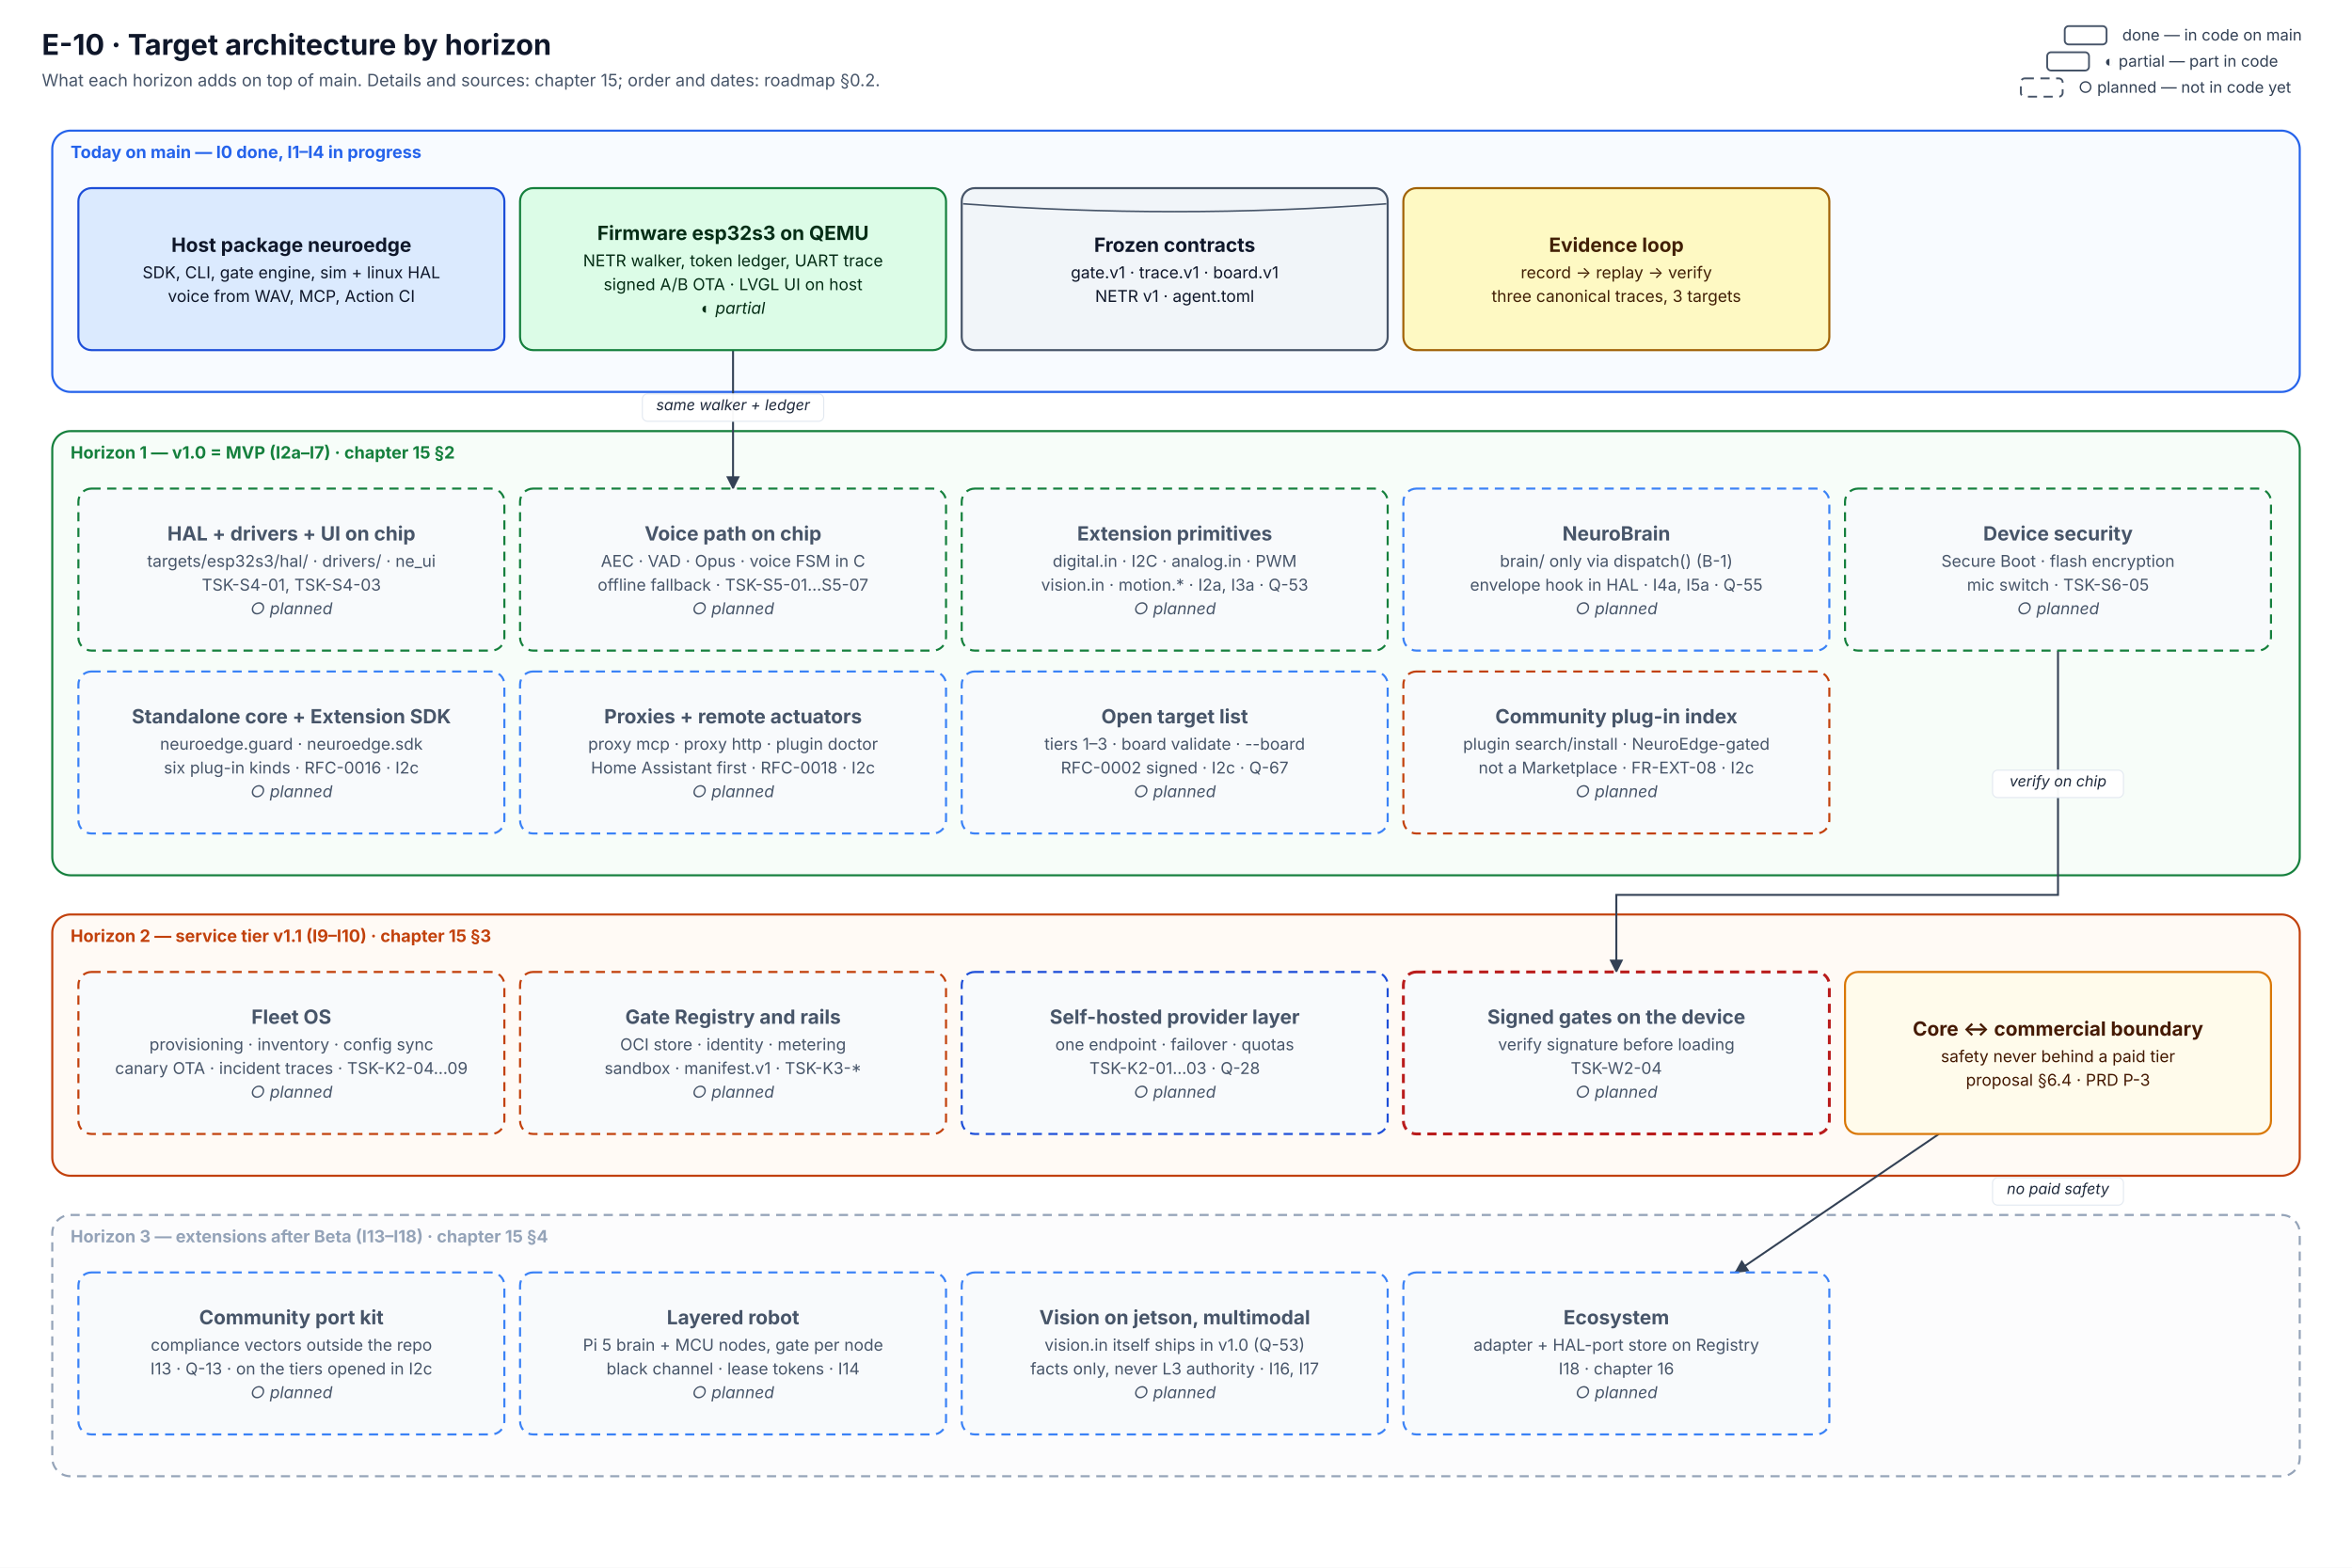
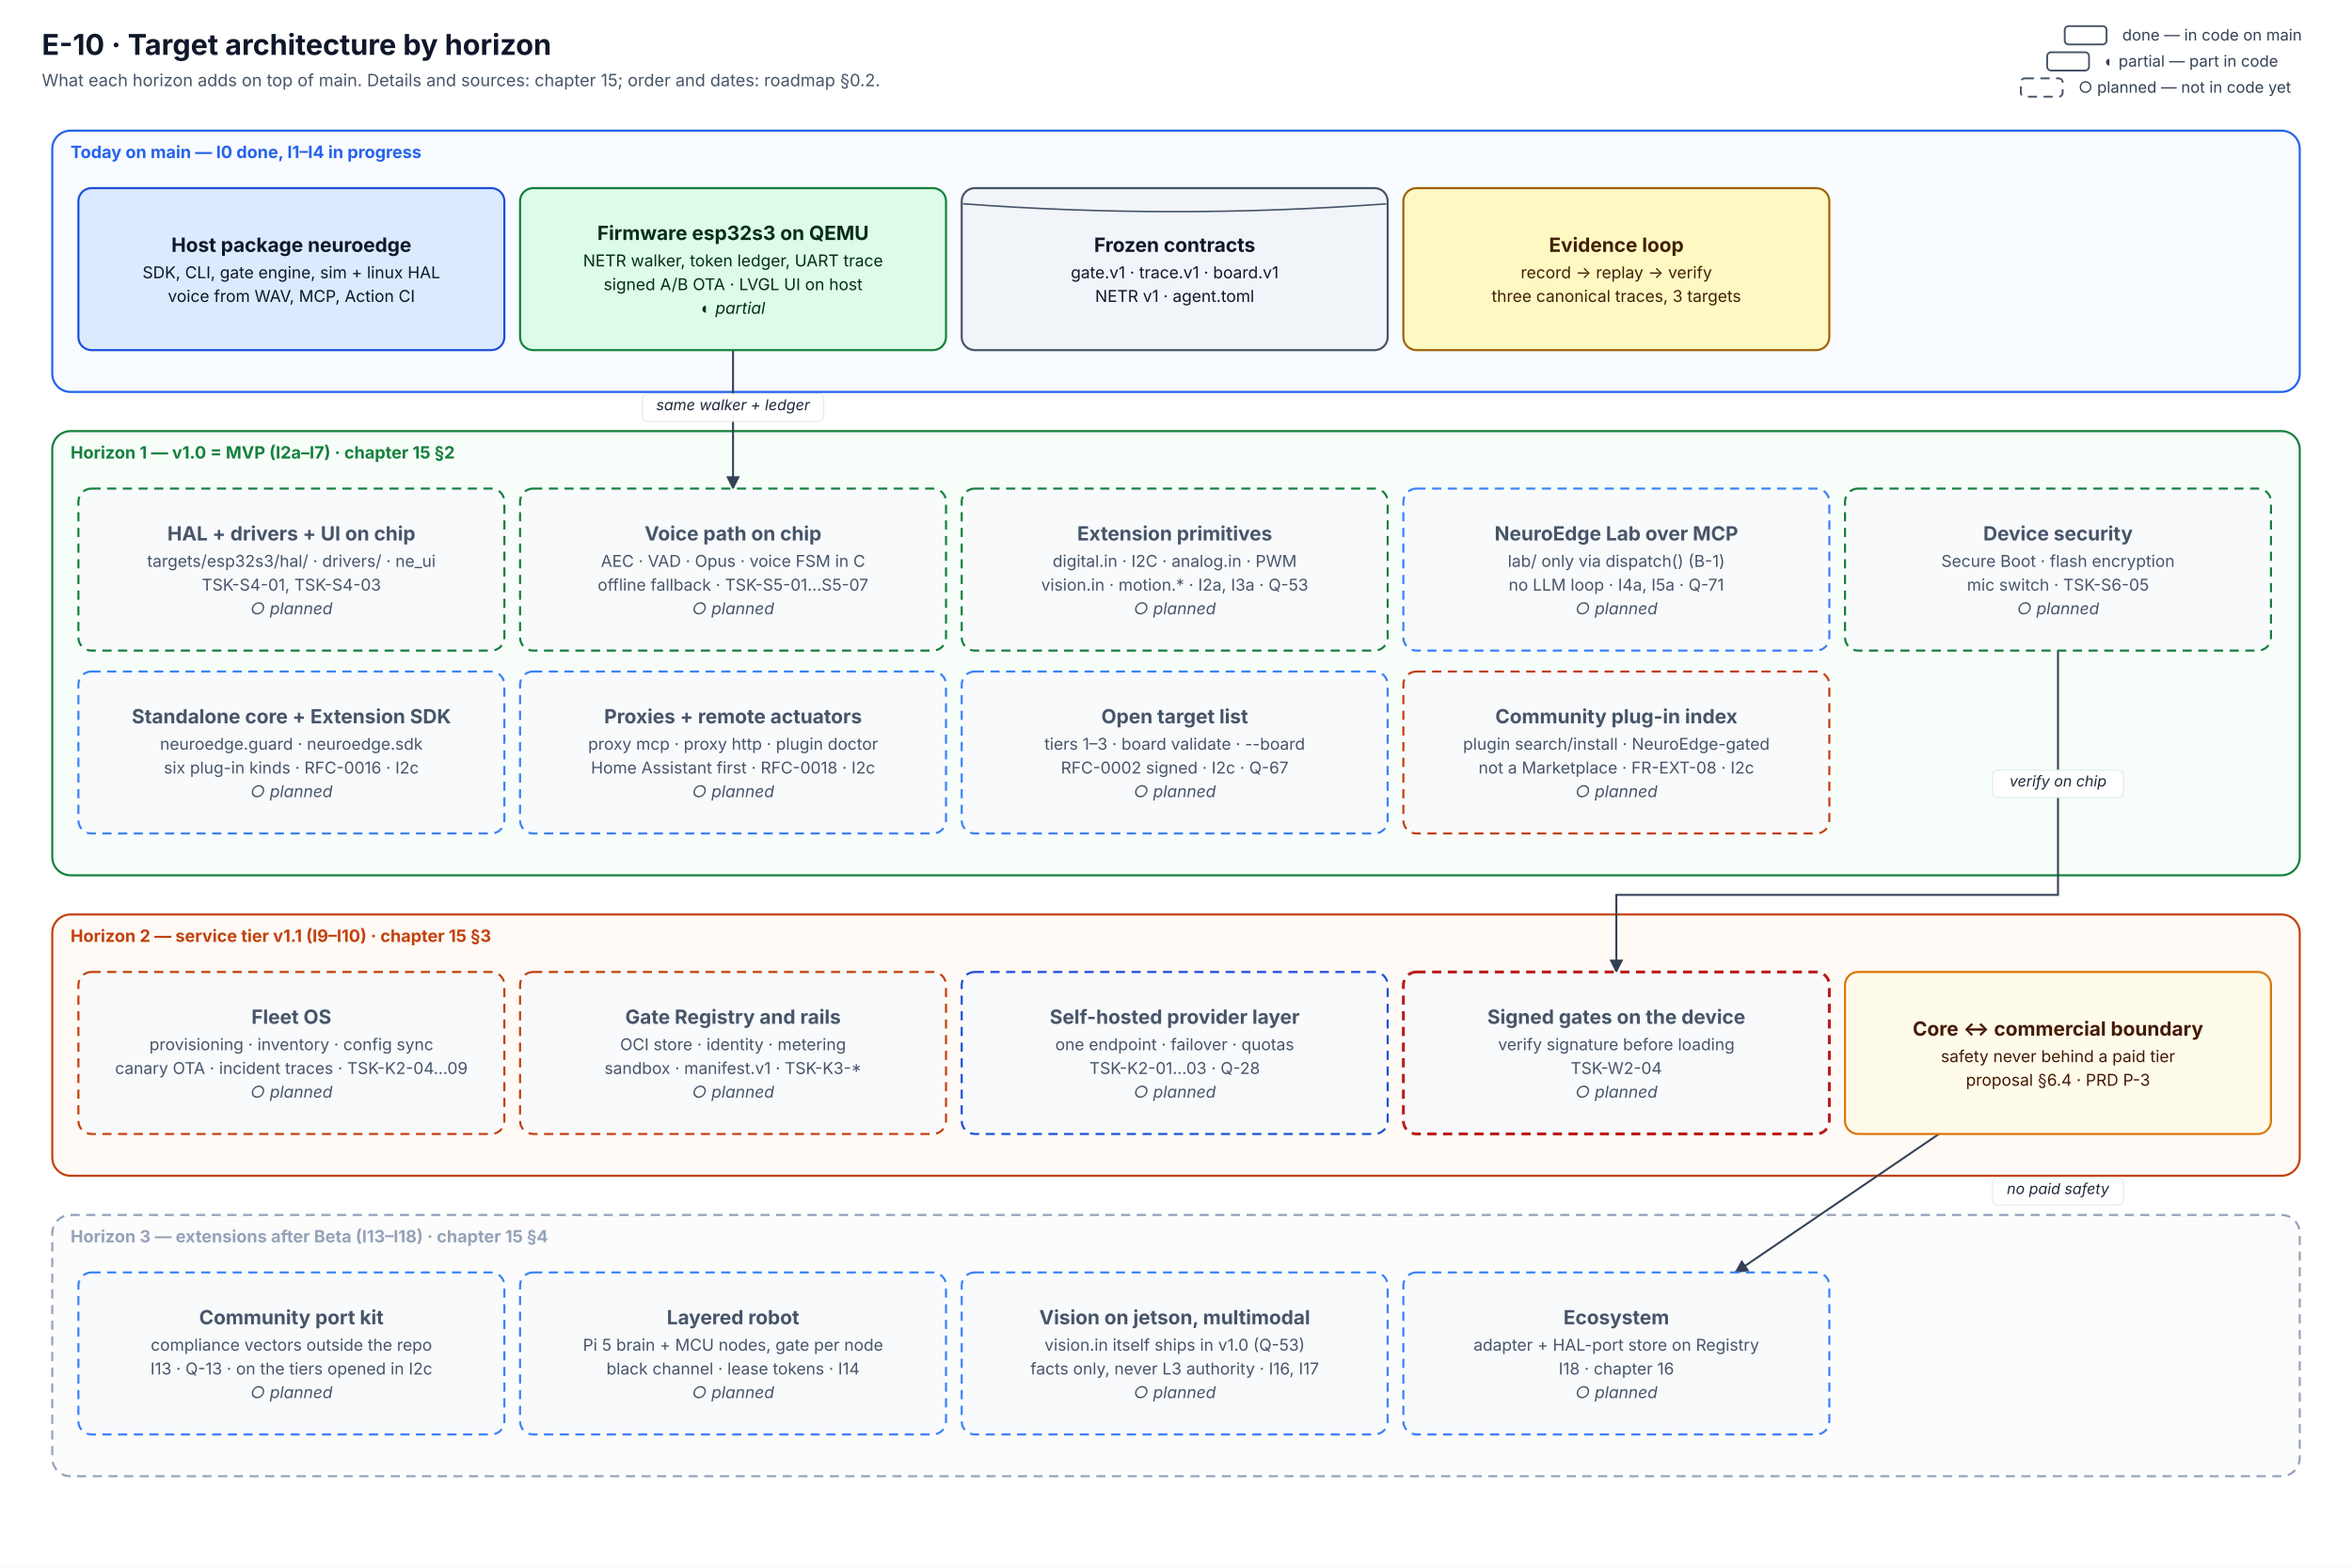
<svg xmlns="http://www.w3.org/2000/svg" viewBox="0 0 1800 1200" width="1800" height="1200" font-family="Inter, 'Segoe UI', system-ui, -apple-system, Roboto, Helvetica, Arial, sans-serif" role="img" aria-labelledby="E-10-target-horizons-title E-10-target-horizons-desc">
  <defs>
    <marker id="arr" viewBox="0 0 10 10" refX="9" refY="5" markerWidth="7" markerHeight="7" orient="auto-start-reverse">
      <path d="M0,0 L10,5 L0,10 z" fill="#334155" />
    </marker>
  </defs>
  <rect width="1800" height="1200" fill="#ffffff" />
  <text x="32.0" y="42.0" font-size="22" fill="#0f172a" text-anchor="start" font-weight="700">E-10 · Target architecture by horizon</text>
  <text x="32.0" y="66.0" font-size="13" fill="#475569" text-anchor="start">What each horizon adds on top of main. Details and sources: chapter 15; order and dates: roadmap §0.2.</text>
  <rect x="40" y="100" width="1720" height="200" rx="14" fill="#f8fbff" stroke="#2563eb" stroke-width="1.6" />
  <text x="54.0" y="121.0" font-size="13" fill="#2563eb" text-anchor="start" font-weight="700">Today on main — I0 done, I1–I4 in progress</text>
  <rect x="40" y="330" width="1720" height="340" rx="14" fill="#f7fdf9" stroke="#15803d" stroke-width="1.6" />
  <text x="54.0" y="351.0" font-size="13" fill="#15803d" text-anchor="start" font-weight="700">Horizon 1 — v1.0 = MVP (I2a–I7) · chapter 15 §2</text>
  <rect x="40" y="700" width="1720" height="200" rx="14" fill="#fffaf5" stroke="#c2410c" stroke-width="1.6" />
  <text x="54.0" y="721.0" font-size="13" fill="#c2410c" text-anchor="start" font-weight="700">Horizon 2 — service tier v1.1 (I9–I10) · chapter 15 §3</text>
  <rect x="40" y="930" width="1720" height="200" rx="14" fill="#fcfcfd" stroke="#94a3b8" stroke-width="1.6" stroke-dasharray="7 5" />
  <text x="54.0" y="951.0" font-size="13" fill="#94a3b8" text-anchor="start" font-weight="700">Horizon 3 — extensions after Beta (I13–I18) · chapter 15 §4</text>
  <path d="M561.0,268.0 L561.0,374.0" fill="none" stroke="#334155" stroke-width="1.5" marker-end="url(#arr)" />
  <path d="M1575.0,498.0 L1575.0,520.0 L1575.0,685.0 L1237.0,685.0 L1237.0,744.0" fill="none" stroke="#334155" stroke-width="1.5" marker-end="url(#arr)" />
  <path d="M1483.9,868.0 L1328.1,974.0" fill="none" stroke="#334155" stroke-width="1.5" marker-end="url(#arr)" />
  <rect x="60" y="144" width="326" height="124" rx="10" fill="#dbeafe" stroke="#1d4ed8" stroke-width="1.6" />
  <text x="223.0" y="192.8" font-size="15" fill="#0f172a" text-anchor="middle" font-weight="700">Host package neuroedge</text>
  <text x="223.0" y="213.0" font-size="12.5" fill="#0f172a" text-anchor="middle">SDK, CLI, gate engine, sim + linux HAL</text>
  <text x="223.0" y="231.1" font-size="12.5" fill="#0f172a" text-anchor="middle">voice from WAV, MCP, Action CI</text>
  <rect x="398" y="144" width="326" height="124" rx="10" fill="#dcfce7" stroke="#15803d" stroke-width="1.6" />
  <text x="561.0" y="183.7" font-size="15" fill="#052e16" text-anchor="middle" font-weight="700">Firmware esp32s3 on QEMU</text>
  <text x="561.0" y="203.9" font-size="12.5" fill="#052e16" text-anchor="middle">NETR walker, token ledger, UART trace</text>
  <text x="561.0" y="222.1" font-size="12.5" fill="#052e16" text-anchor="middle">signed A/B OTA · LVGL UI on host</text>
  <text x="561.0" y="240.2" font-size="12.5" fill="#052e16" text-anchor="middle" font-style="italic">◐ partial</text>
  <rect x="736" y="144" width="326" height="124" rx="10" fill="#f1f5f9" stroke="#475569" stroke-width="1.6" />
  <path d="M737,156 Q899.0,168 1061,156" fill="none" stroke="#475569" stroke-width="1.2" />
  <text x="899.0" y="192.8" font-size="15" fill="#0f172a" text-anchor="middle" font-weight="700">Frozen contracts</text>
  <text x="899.0" y="213.0" font-size="12.5" fill="#0f172a" text-anchor="middle">gate.v1 · trace.v1 · board.v1</text>
  <text x="899.0" y="231.1" font-size="12.5" fill="#0f172a" text-anchor="middle">NETR v1 · agent.toml</text>
  <rect x="1074" y="144" width="326" height="124" rx="10" fill="#fef9c3" stroke="#a16207" stroke-width="1.6" />
  <text x="1237.0" y="192.8" font-size="15" fill="#422006" text-anchor="middle" font-weight="700">Evidence loop</text>
  <text x="1237.0" y="213.0" font-size="12.5" fill="#422006" text-anchor="middle">record → replay → verify</text>
  <text x="1237.0" y="231.1" font-size="12.5" fill="#422006" text-anchor="middle">three canonical traces, 3 targets</text>
  <rect x="60" y="374" width="326" height="124" rx="10" fill="#f8fafc" stroke="#15803d" stroke-width="1.6" stroke-dasharray="7 5" />
  <text x="223.0" y="413.7" font-size="15" fill="#475569" text-anchor="middle" font-weight="700">HAL + drivers + UI on chip</text>
  <text x="223.0" y="433.9" font-size="12.5" fill="#475569" text-anchor="middle">targets/esp32s3/hal/ · drivers/ · ne_ui</text>
  <text x="223.0" y="452.1" font-size="12.5" fill="#475569" text-anchor="middle">TSK-S4-01, TSK-S4-03</text>
  <text x="223.0" y="470.2" font-size="12.5" fill="#475569" text-anchor="middle" font-style="italic">○ planned</text>
  <rect x="398" y="374" width="326" height="124" rx="10" fill="#f8fafc" stroke="#15803d" stroke-width="1.6" stroke-dasharray="7 5" />
  <text x="561.0" y="413.7" font-size="15" fill="#475569" text-anchor="middle" font-weight="700">Voice path on chip</text>
  <text x="561.0" y="433.9" font-size="12.5" fill="#475569" text-anchor="middle">AEC · VAD · Opus · voice FSM in C</text>
  <text x="561.0" y="452.1" font-size="12.5" fill="#475569" text-anchor="middle">offline fallback · TSK-S5-01…S5-07</text>
  <text x="561.0" y="470.2" font-size="12.5" fill="#475569" text-anchor="middle" font-style="italic">○ planned</text>
  <rect x="736" y="374" width="326" height="124" rx="10" fill="#f8fafc" stroke="#15803d" stroke-width="1.6" stroke-dasharray="7 5" />
  <text x="899.0" y="413.7" font-size="15" fill="#475569" text-anchor="middle" font-weight="700">Extension primitives</text>
  <text x="899.0" y="433.9" font-size="12.5" fill="#475569" text-anchor="middle">digital.in · I2C · analog.in · PWM</text>
  <text x="899.0" y="452.1" font-size="12.5" fill="#475569" text-anchor="middle">vision.in · motion.* · I2a, I3a · Q-53</text>
  <text x="899.0" y="470.2" font-size="12.5" fill="#475569" text-anchor="middle" font-style="italic">○ planned</text>
  <rect x="1074" y="374" width="326" height="124" rx="10" fill="#f8fafc" stroke="#3b82f6" stroke-width="1.6" stroke-dasharray="7 5" />
-   <text x="1237.0" y="413.7" font-size="15" fill="#475569" text-anchor="middle" font-weight="700">NeuroBrain</text>
-   <text x="1237.0" y="433.9" font-size="12.5" fill="#475569" text-anchor="middle">brain/ only via dispatch() (B-1)</text>
-   <text x="1237.0" y="452.1" font-size="12.5" fill="#475569" text-anchor="middle">envelope hook in HAL · I4a, I5a · Q-55</text>
+   <text x="1237.0" y="413.7" font-size="15" fill="#475569" text-anchor="middle" font-weight="700">NeuroEdge Lab over MCP</text>
+   <text x="1237.0" y="433.9" font-size="12.5" fill="#475569" text-anchor="middle">lab/ only via dispatch() (B-1)</text>
+   <text x="1237.0" y="452.1" font-size="12.5" fill="#475569" text-anchor="middle">no LLM loop · I4a, I5a · Q-71</text>
  <text x="1237.0" y="470.2" font-size="12.5" fill="#475569" text-anchor="middle" font-style="italic">○ planned</text>
  <rect x="1412" y="374" width="326" height="124" rx="10" fill="#f8fafc" stroke="#15803d" stroke-width="1.6" stroke-dasharray="7 5" />
  <text x="1575.0" y="413.7" font-size="15" fill="#475569" text-anchor="middle" font-weight="700">Device security</text>
  <text x="1575.0" y="433.9" font-size="12.5" fill="#475569" text-anchor="middle">Secure Boot · flash encryption</text>
  <text x="1575.0" y="452.1" font-size="12.5" fill="#475569" text-anchor="middle">mic switch · TSK-S6-05</text>
  <text x="1575.0" y="470.2" font-size="12.5" fill="#475569" text-anchor="middle" font-style="italic">○ planned</text>
  <rect x="60" y="514" width="326" height="124" rx="10" fill="#f8fafc" stroke="#3b82f6" stroke-width="1.6" stroke-dasharray="7 5" />
  <text x="223.0" y="553.7" font-size="15" fill="#475569" text-anchor="middle" font-weight="700">Standalone core + Extension SDK</text>
  <text x="223.0" y="573.9" font-size="12.5" fill="#475569" text-anchor="middle">neuroedge.guard · neuroedge.sdk</text>
  <text x="223.0" y="592.1" font-size="12.5" fill="#475569" text-anchor="middle">six plug-in kinds · RFC-0016 · I2c</text>
  <text x="223.0" y="610.2" font-size="12.5" fill="#475569" text-anchor="middle" font-style="italic">○ planned</text>
  <rect x="398" y="514" width="326" height="124" rx="10" fill="#f8fafc" stroke="#3b82f6" stroke-width="1.6" stroke-dasharray="7 5" />
  <text x="561.0" y="553.7" font-size="15" fill="#475569" text-anchor="middle" font-weight="700">Proxies + remote actuators</text>
  <text x="561.0" y="573.9" font-size="12.5" fill="#475569" text-anchor="middle">proxy mcp · proxy http · plugin doctor</text>
  <text x="561.0" y="592.1" font-size="12.5" fill="#475569" text-anchor="middle">Home Assistant first · RFC-0018 · I2c</text>
  <text x="561.0" y="610.2" font-size="12.5" fill="#475569" text-anchor="middle" font-style="italic">○ planned</text>
  <rect x="736" y="514" width="326" height="124" rx="10" fill="#f8fafc" stroke="#3b82f6" stroke-width="1.6" stroke-dasharray="7 5" />
  <text x="899.0" y="553.7" font-size="15" fill="#475569" text-anchor="middle" font-weight="700">Open target list</text>
  <text x="899.0" y="573.9" font-size="12.5" fill="#475569" text-anchor="middle">tiers 1–3 · board validate · --board</text>
  <text x="899.0" y="592.1" font-size="12.5" fill="#475569" text-anchor="middle">RFC-0002 signed · I2c · Q-67</text>
  <text x="899.0" y="610.2" font-size="12.5" fill="#475569" text-anchor="middle" font-style="italic">○ planned</text>
  <rect x="1074" y="514" width="326" height="124" rx="10" fill="#f8fafc" stroke="#c2410c" stroke-width="1.6" stroke-dasharray="7 5" />
  <text x="1237.0" y="553.7" font-size="15" fill="#475569" text-anchor="middle" font-weight="700">Community plug-in index</text>
  <text x="1237.0" y="573.9" font-size="12.5" fill="#475569" text-anchor="middle">plugin search/install · NeuroEdge-gated</text>
  <text x="1237.0" y="592.1" font-size="12.5" fill="#475569" text-anchor="middle">not a Marketplace · FR-EXT-08 · I2c</text>
  <text x="1237.0" y="610.2" font-size="12.5" fill="#475569" text-anchor="middle" font-style="italic">○ planned</text>
  <rect x="60" y="744" width="326" height="124" rx="10" fill="#f8fafc" stroke="#c2410c" stroke-width="1.6" stroke-dasharray="7 5" />
  <text x="223.0" y="783.7" font-size="15" fill="#475569" text-anchor="middle" font-weight="700">Fleet OS</text>
  <text x="223.0" y="803.9" font-size="12.5" fill="#475569" text-anchor="middle">provisioning · inventory · config sync</text>
  <text x="223.0" y="822.1" font-size="12.5" fill="#475569" text-anchor="middle">canary OTA · incident traces · TSK-K2-04…09</text>
  <text x="223.0" y="840.2" font-size="12.5" fill="#475569" text-anchor="middle" font-style="italic">○ planned</text>
  <rect x="398" y="744" width="326" height="124" rx="10" fill="#f8fafc" stroke="#c2410c" stroke-width="1.6" stroke-dasharray="7 5" />
  <text x="561.0" y="783.7" font-size="15" fill="#475569" text-anchor="middle" font-weight="700">Gate Registry and rails</text>
  <text x="561.0" y="803.9" font-size="12.5" fill="#475569" text-anchor="middle">OCI store · identity · metering</text>
  <text x="561.0" y="822.1" font-size="12.5" fill="#475569" text-anchor="middle">sandbox · manifest.v1 · TSK-K3-*</text>
  <text x="561.0" y="840.2" font-size="12.5" fill="#475569" text-anchor="middle" font-style="italic">○ planned</text>
  <rect x="736" y="744" width="326" height="124" rx="10" fill="#f8fafc" stroke="#1d4ed8" stroke-width="1.6" stroke-dasharray="7 5" />
  <text x="899.0" y="783.7" font-size="15" fill="#475569" text-anchor="middle" font-weight="700">Self-hosted provider layer</text>
  <text x="899.0" y="803.9" font-size="12.5" fill="#475569" text-anchor="middle">one endpoint · failover · quotas</text>
  <text x="899.0" y="822.1" font-size="12.5" fill="#475569" text-anchor="middle">TSK-K2-01…03 · Q-28</text>
  <text x="899.0" y="840.2" font-size="12.5" fill="#475569" text-anchor="middle" font-style="italic">○ planned</text>
  <rect x="1074" y="744" width="326" height="124" rx="10" fill="#f8fafc" stroke="#b91c1c" stroke-width="2.2" stroke-dasharray="7 5" />
  <text x="1237.0" y="783.7" font-size="15" fill="#475569" text-anchor="middle" font-weight="700">Signed gates on the device</text>
  <text x="1237.0" y="803.9" font-size="12.5" fill="#475569" text-anchor="middle">verify signature before loading</text>
  <text x="1237.0" y="822.1" font-size="12.5" fill="#475569" text-anchor="middle">TSK-W2-04</text>
  <text x="1237.0" y="840.2" font-size="12.5" fill="#475569" text-anchor="middle" font-style="italic">○ planned</text>
  <rect x="1412" y="744" width="326" height="124" rx="10" fill="#fffbeb" stroke="#d97706" stroke-width="1.6" />
  <text x="1575.0" y="792.8" font-size="15" fill="#451a03" text-anchor="middle" font-weight="700">Core ↔ commercial boundary</text>
  <text x="1575.0" y="813.0" font-size="12.5" fill="#451a03" text-anchor="middle">safety never behind a paid tier</text>
  <text x="1575.0" y="831.1" font-size="12.5" fill="#451a03" text-anchor="middle">proposal §6.4 · PRD P-3</text>
  <rect x="60" y="974" width="326" height="124" rx="10" fill="#f8fafc" stroke="#3b82f6" stroke-width="1.6" stroke-dasharray="7 5" />
  <text x="223.0" y="1013.7" font-size="15" fill="#475569" text-anchor="middle" font-weight="700">Community port kit</text>
  <text x="223.0" y="1033.9" font-size="12.5" fill="#475569" text-anchor="middle">compliance vectors outside the repo</text>
  <text x="223.0" y="1052.1" font-size="12.5" fill="#475569" text-anchor="middle">I13 · Q-13 · on the tiers opened in I2c</text>
  <text x="223.0" y="1070.2" font-size="12.5" fill="#475569" text-anchor="middle" font-style="italic">○ planned</text>
  <rect x="398" y="974" width="326" height="124" rx="10" fill="#f8fafc" stroke="#3b82f6" stroke-width="1.6" stroke-dasharray="7 5" />
  <text x="561.0" y="1013.7" font-size="15" fill="#475569" text-anchor="middle" font-weight="700">Layered robot</text>
  <text x="561.0" y="1033.9" font-size="12.5" fill="#475569" text-anchor="middle">Pi 5 brain + MCU nodes, gate per node</text>
  <text x="561.0" y="1052.1" font-size="12.5" fill="#475569" text-anchor="middle">black channel · lease tokens · I14</text>
  <text x="561.0" y="1070.2" font-size="12.5" fill="#475569" text-anchor="middle" font-style="italic">○ planned</text>
  <rect x="736" y="974" width="326" height="124" rx="10" fill="#f8fafc" stroke="#3b82f6" stroke-width="1.6" stroke-dasharray="7 5" />
  <text x="899.0" y="1013.7" font-size="15" fill="#475569" text-anchor="middle" font-weight="700">Vision on jetson, multimodal</text>
  <text x="899.0" y="1033.9" font-size="12.5" fill="#475569" text-anchor="middle">vision.in itself ships in v1.0 (Q-53)</text>
  <text x="899.0" y="1052.1" font-size="12.5" fill="#475569" text-anchor="middle">facts only, never L3 authority · I16, I17</text>
  <text x="899.0" y="1070.2" font-size="12.5" fill="#475569" text-anchor="middle" font-style="italic">○ planned</text>
  <rect x="1074" y="974" width="326" height="124" rx="10" fill="#f8fafc" stroke="#3b82f6" stroke-width="1.6" stroke-dasharray="7 5" />
  <text x="1237.0" y="1013.7" font-size="15" fill="#475569" text-anchor="middle" font-weight="700">Ecosystem</text>
  <text x="1237.0" y="1033.9" font-size="12.5" fill="#475569" text-anchor="middle">adapter + HAL-port store on Registry</text>
  <text x="1237.0" y="1052.1" font-size="12.5" fill="#475569" text-anchor="middle">I18 · chapter 16</text>
  <text x="1237.0" y="1070.2" font-size="12.5" fill="#475569" text-anchor="middle" font-style="italic">○ planned</text>
  <rect x="491.6" y="301.5" width="138.8" height="21.0" rx="4" fill="#ffffff" fill-opacity="0.96" stroke="#e2e8f0" stroke-width="0.8" />
  <text x="561.0" y="314.0" font-size="11.5" fill="#1e293b" text-anchor="middle" font-style="italic">same walker + ledger</text>
  <rect x="1524.9" y="589.5" width="100.2" height="21.0" rx="4" fill="#ffffff" fill-opacity="0.96" stroke="#e2e8f0" stroke-width="0.8" />
  <text x="1575.0" y="602.0" font-size="11.5" fill="#1e293b" text-anchor="middle" font-style="italic">verify on chip</text>
  <rect x="1524.9" y="901.5" width="100.2" height="21.0" rx="4" fill="#ffffff" fill-opacity="0.96" stroke="#e2e8f0" stroke-width="0.8" />
  <text x="1575.0" y="914.0" font-size="11.5" fill="#1e293b" text-anchor="middle" font-style="italic">no paid safety</text>
  <rect x="1546.56" y="60" width="32" height="14" rx="3" fill="#ffffff" stroke="#475569" stroke-width="1.4" stroke-dasharray="7 5" />
  <text x="1590.6" y="71.0" font-size="12" fill="#334155" text-anchor="start">○ planned — not in code yet</text>
  <rect x="1566.72" y="40" width="32" height="14" rx="3" fill="#ffffff" stroke="#475569" stroke-width="1.4" />
  <text x="1610.7" y="51.0" font-size="12" fill="#334155" text-anchor="start">◐ partial — part in code</text>
  <rect x="1580.16" y="20" width="32" height="14" rx="3" fill="#ffffff" stroke="#475569" stroke-width="1.4" />
  <text x="1624.2" y="31.0" font-size="12" fill="#334155" text-anchor="start">done — in code on main</text>
</svg>
